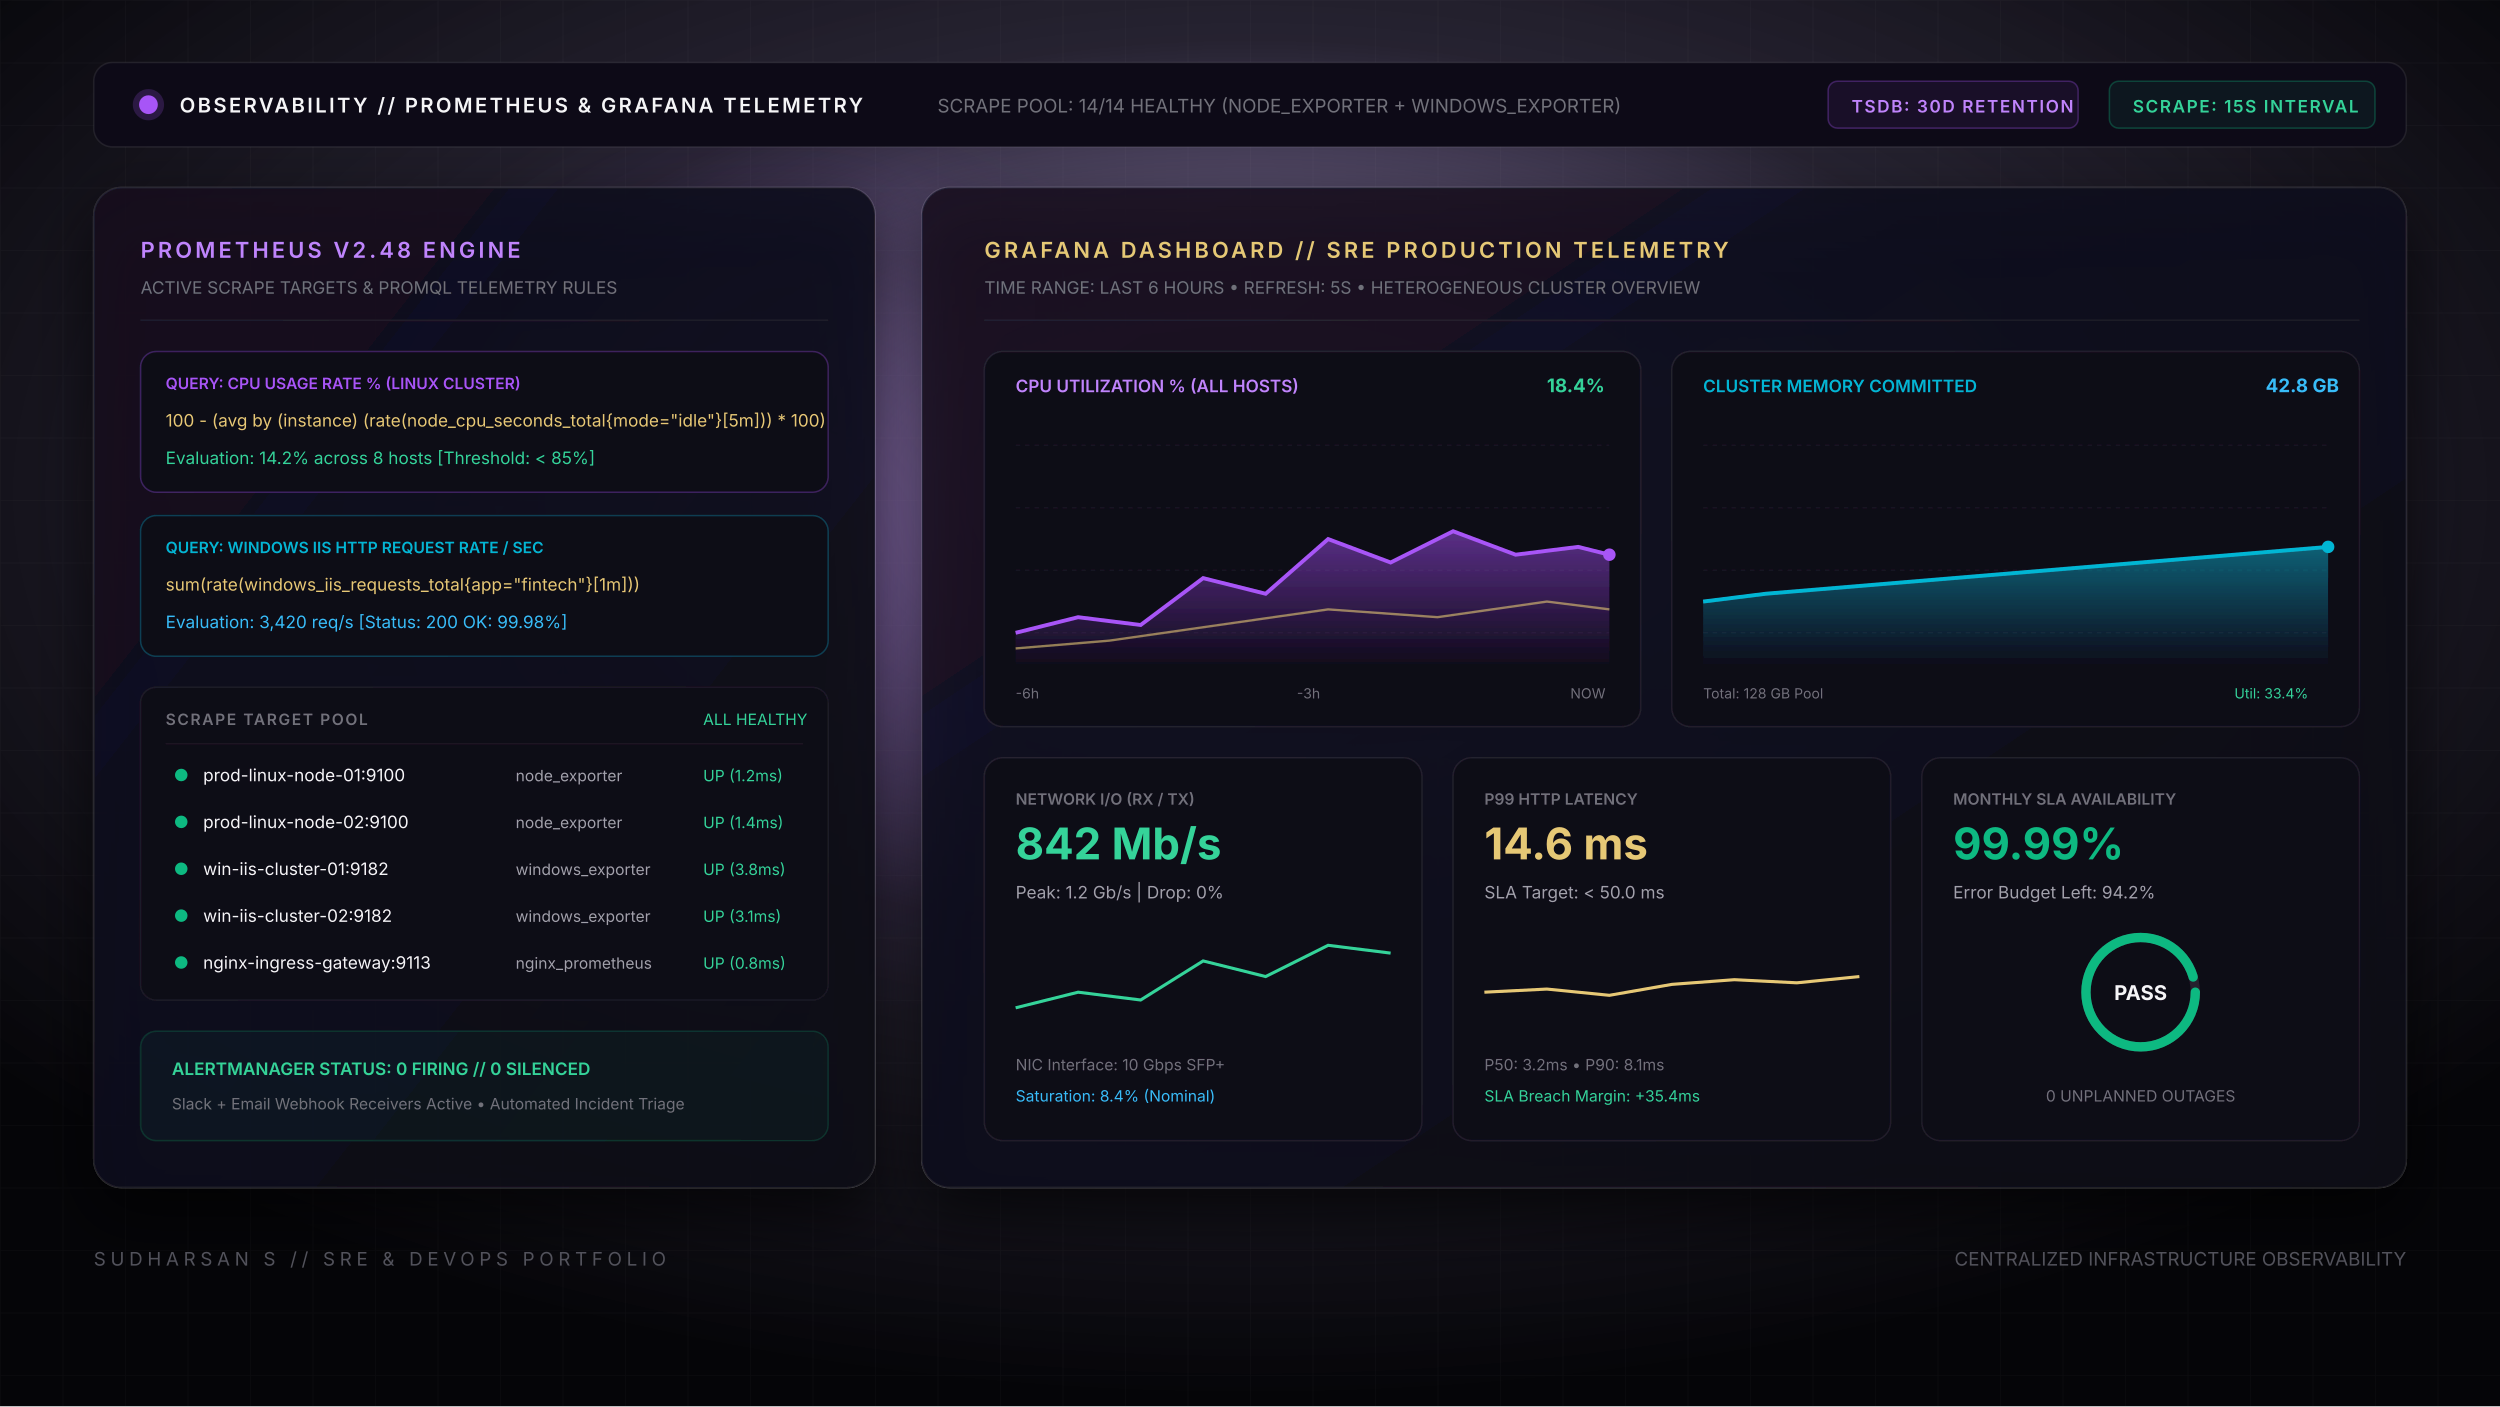
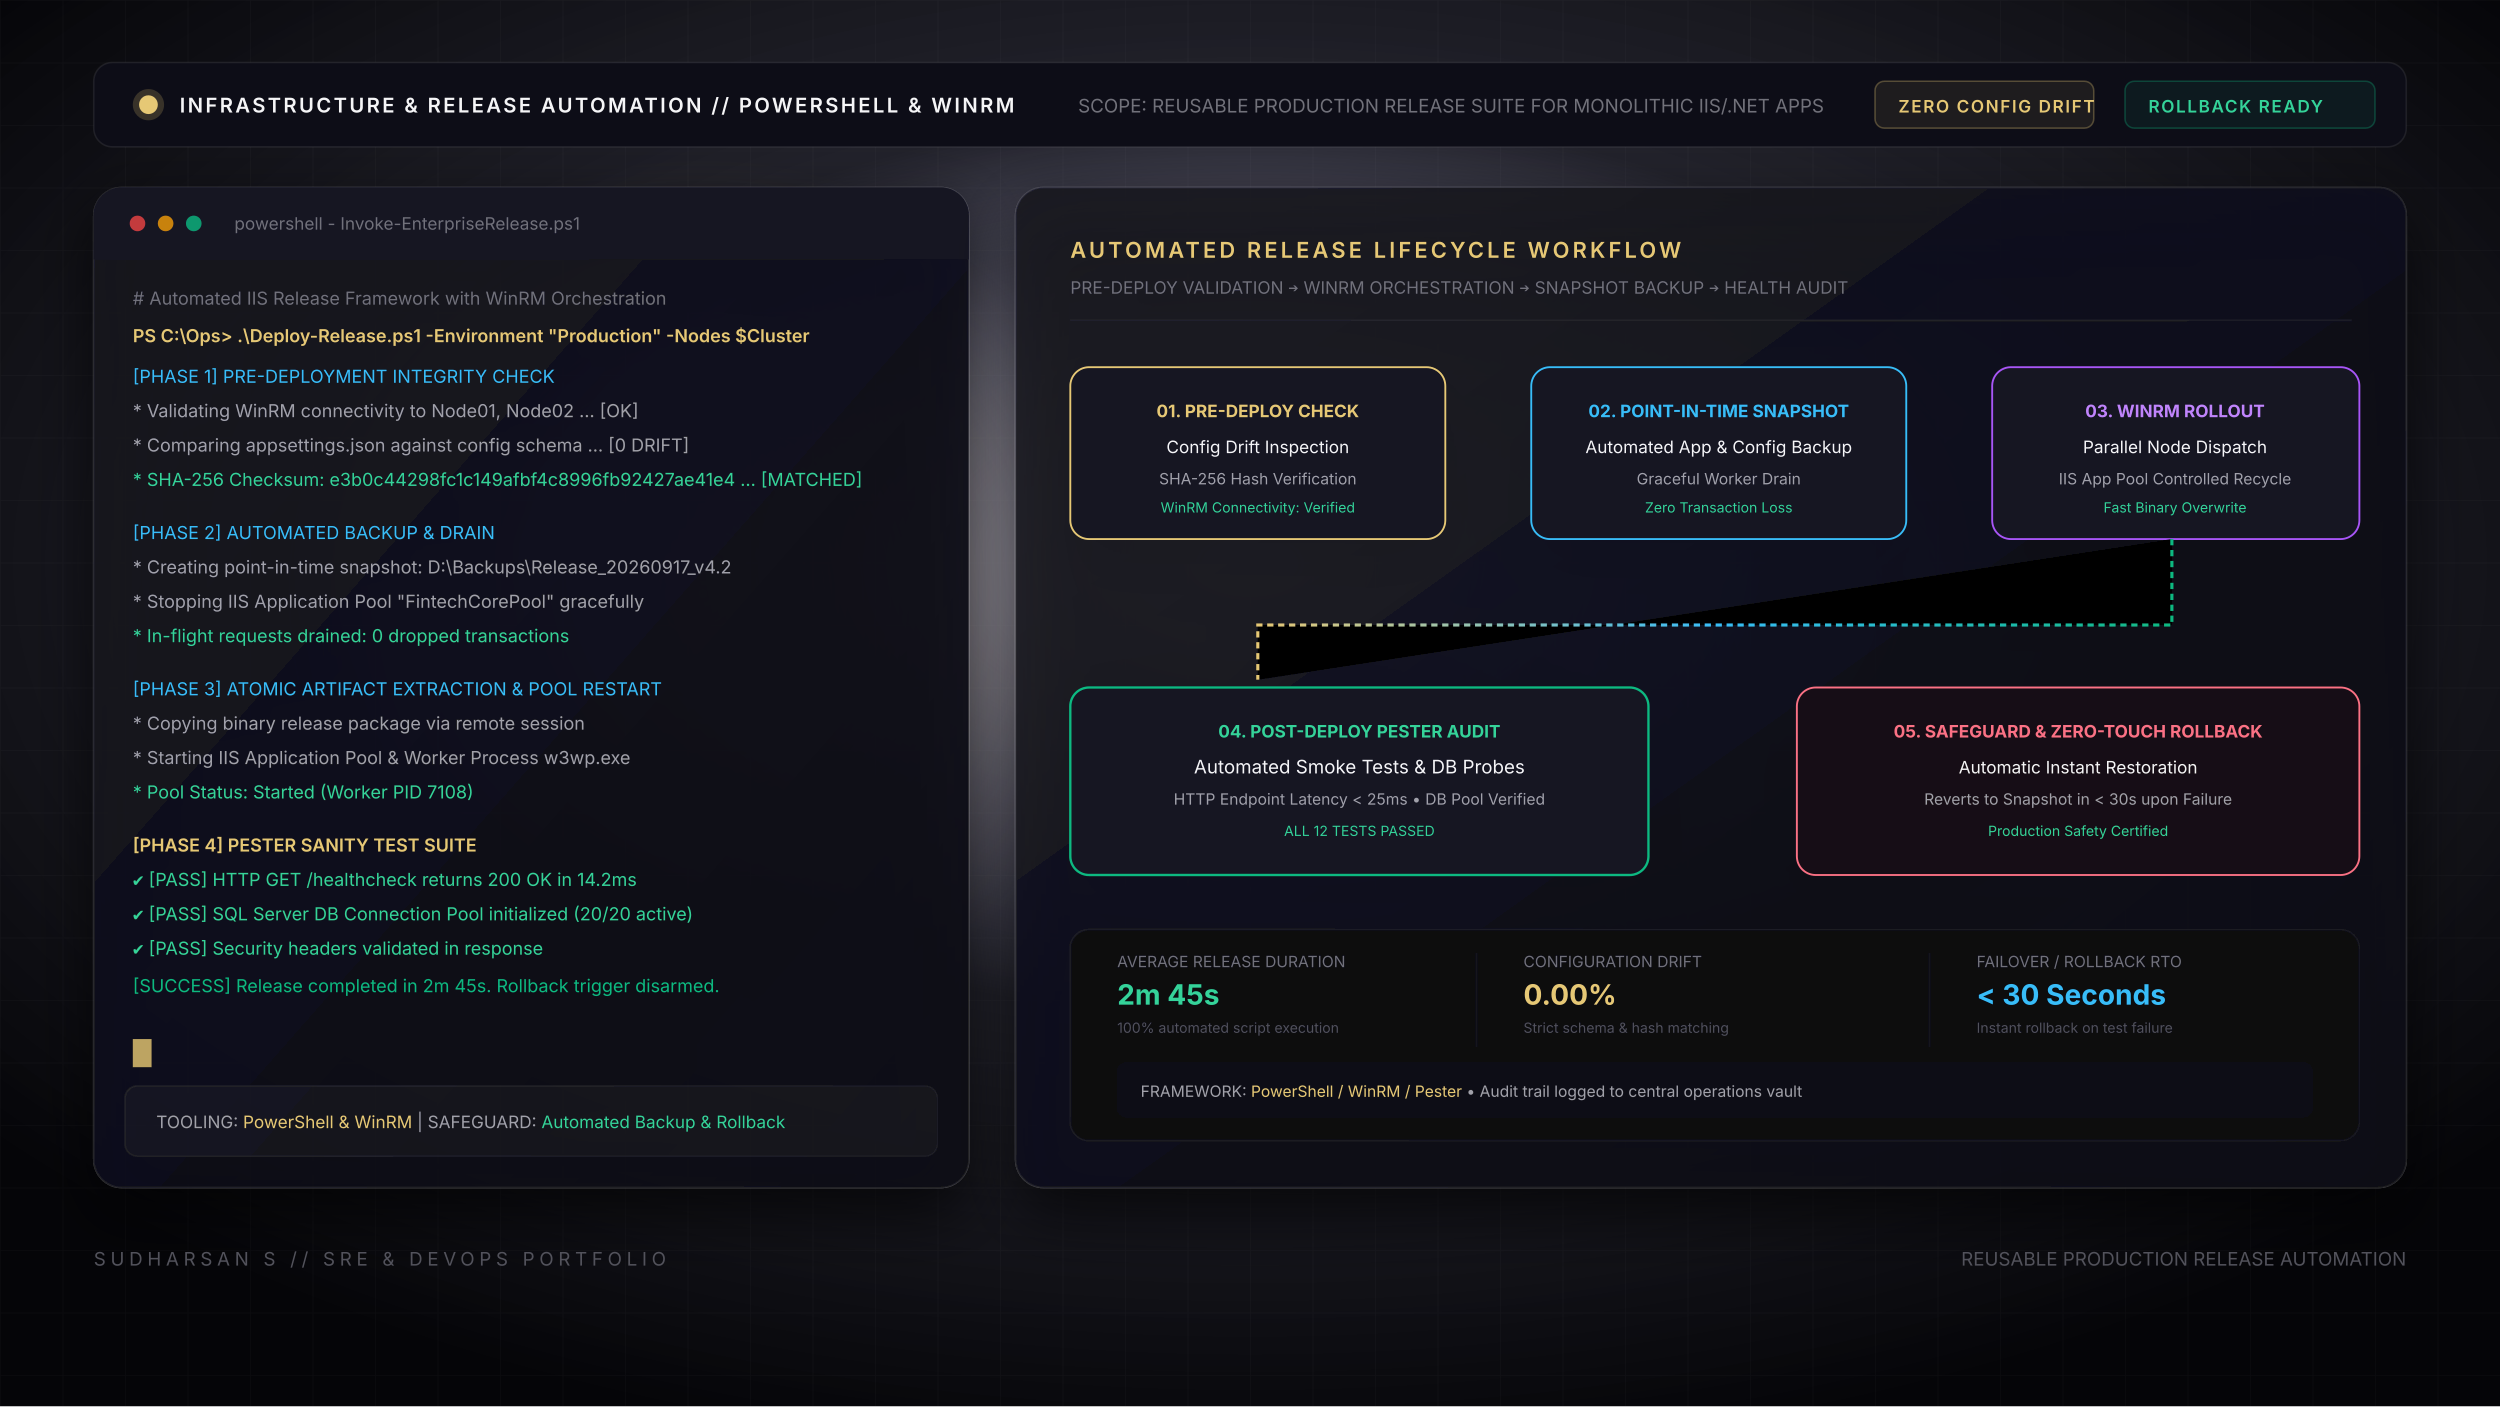
<svg xmlns="http://www.w3.org/2000/svg" viewBox="0 0 1600 900" width="1600" height="900" style="background:#07070a; font-family:'JetBrains Mono', 'SF Pro Display', -apple-system, monospace;">
  <defs>
-     <radialGradient id="bgGlow3" cx="50%" cy="35%" r="65%">
-       <stop offset="0%" stop-color="#2e1065" stop-opacity="0.45" />
-       <stop offset="50%" stop-color="#0e0a1a" stop-opacity="0.9" />
+     <radialGradient id="bgGlowRel" cx="50%" cy="40%" r="65%">
+       <stop offset="0%" stop-color="#1e1b4b" stop-opacity="0.35" />
+       <stop offset="50%" stop-color="#0a0a14" stop-opacity="0.9" />
      <stop offset="100%" stop-color="#050508" stop-opacity="1" />
    </radialGradient>
-     <radialGradient id="purpleGlow" cx="50%" cy="50%" r="50%">
-       <stop offset="0%" stop-color="#a855f7" stop-opacity="0.25" />
-       <stop offset="100%" stop-color="#a855f7" stop-opacity="0" />
+     <radialGradient id="goldGlowRel" cx="50%" cy="50%" r="50%">
+       <stop offset="0%" stop-color="#e6c875" stop-opacity="0.25" />
+       <stop offset="100%" stop-color="#e6c875" stop-opacity="0" />
    </radialGradient>
-     <radialGradient id="cyanGlow3" cx="50%" cy="50%" r="50%">
-       <stop offset="0%" stop-color="#06b6d4" stop-opacity="0.25" />
-       <stop offset="100%" stop-color="#06b6d4" stop-opacity="0" />
+     <radialGradient id="emeraldGlowRel" cx="50%" cy="50%" r="50%">
+       <stop offset="0%" stop-color="#10b981" stop-opacity="0.25" />
+       <stop offset="100%" stop-color="#10b981" stop-opacity="0" />
    </radialGradient>
-     <filter id="glowPurple" x="-20%" y="-20%" width="140%" height="140%">
-       <feGaussianBlur stdDeviation="6" result="blur" />
-       <feComposite in="SourceGraphic" in2="blur" operator="over" />
-     </filter>
-     <filter id="shadow3" x="-10%" y="-10%" width="120%" height="120%">
+     <filter id="shadowRel" x="-10%" y="-10%" width="120%" height="120%">
      <feDropShadow dx="0" dy="16" stdDeviation="20" flood-color="#000000" flood-opacity="0.75" />
    </filter>
-     <linearGradient id="areaCyan" x1="0" y1="0" x2="0" y2="1">
-       <stop offset="0%" stop-color="#06b6d4" stop-opacity="0.5" />
-       <stop offset="100%" stop-color="#06b6d4" stop-opacity="0.02" />
+     <linearGradient id="cardGradRel" x1="0%" y1="0%" x2="100%" y2="100%">
+       <stop offset="0%" stop-color="#151522" stop-opacity="0.85" />
+       <stop offset="100%" stop-color="#0b0b12" stop-opacity="0.95" />
    </linearGradient>
-     <linearGradient id="areaPurple" x1="0" y1="0" x2="0" y2="1">
-       <stop offset="0%" stop-color="#a855f7" stop-opacity="0.5" />
-       <stop offset="100%" stop-color="#a855f7" stop-opacity="0.02" />
+     <linearGradient id="relFlow" x1="0%" y1="0%" x2="100%" y2="0%">
+       <stop offset="0%" stop-color="#e6c875" />
+       <stop offset="50%" stop-color="#38bdf8" />
+       <stop offset="100%" stop-color="#10b981" />
    </linearGradient>
-     <linearGradient id="areaGold" x1="0" y1="0" x2="0" y2="1">
-       <stop offset="0%" stop-color="#e6c875" stop-opacity="0.4" />
-       <stop offset="100%" stop-color="#e6c875" stop-opacity="0.02" />
-     </linearGradient>
-     <linearGradient id="cardGrad3" x1="0%" y1="0%" x2="100%" y2="100%">
-       <stop offset="0%" stop-color="#141124" stop-opacity="0.85" />
-       <stop offset="100%" stop-color="#0b0a14" stop-opacity="0.95" />
-     </linearGradient>
-     <pattern id="grid3" width="40" height="40" patternUnits="userSpaceOnUse">
+     <pattern id="gridRel" width="40" height="40" patternUnits="userSpaceOnUse">
      <path d="M 40 0 L 0 0 0 40" fill="none" stroke="rgba(255,255,255,0.025)" stroke-width="1" />
    </pattern>
  </defs>
-   <rect width="1600" height="900" fill="url(#bgGlow3)" />
-   <rect width="1600" height="900" fill="url(#grid3)" />
-   <circle cx="500" cy="360" r="300" fill="url(#purpleGlow)" />
-   <circle cx="1150" cy="400" r="280" fill="url(#cyanGlow3)" />
+   <rect width="1600" height="900" fill="url(#bgGlowRel)" />
+   <rect width="1600" height="900" fill="url(#gridRel)" />
+   <circle cx="450" cy="380" r="280" fill="url(#goldGlowRel)" />
+   <circle cx="1150" cy="400" r="280" fill="url(#emeraldGlowRel)" />
  <g id="top-bar">
-     <rect x="60" y="40" width="1480" height="54" rx="12" fill="#0d0a17" stroke="rgba(255,255,255,0.08)" stroke-width="1" />
-     <circle cx="95" cy="67" r="6" fill="#a855f7" />
-     <circle cx="95" cy="67" r="10" fill="#a855f7" fill-opacity="0.2" />
-     <text x="115" y="72" fill="#f5f5f7" font-size="13" font-weight="600" letter-spacing="1.5">OBSERVABILITY // PROMETHEUS &amp; GRAFANA TELEMETRY</text>
-     <text x="600" y="72" fill="#71717a" font-size="12">SCRAPE POOL: 14/14 HEALTHY (NODE_EXPORTER + WINDOWS_EXPORTER)</text>
-     <rect x="1170" y="52" width="160" height="30" rx="6" fill="rgba(168,85,247,0.08)" stroke="rgba(168,85,247,0.3)" />
-     <text x="1185" y="72" fill="#c084fc" font-size="11" font-weight="600" letter-spacing="1">TSDB: 30D RETENTION</text>
-     <rect x="1350" y="52" width="170" height="30" rx="6" fill="rgba(16,185,129,0.08)" stroke="rgba(16,185,129,0.3)" />
-     <text x="1365" y="72" fill="#34d399" font-size="11" font-weight="600" letter-spacing="1">SCRAPE: 15S INTERVAL</text>
+     <rect x="60" y="40" width="1480" height="54" rx="12" fill="#0d0d17" stroke="rgba(255,255,255,0.08)" stroke-width="1" />
+     <circle cx="95" cy="67" r="6" fill="#e6c875" />
+     <circle cx="95" cy="67" r="10" fill="#e6c875" fill-opacity="0.2" />
+     <text x="115" y="72" fill="#f5f5f7" font-size="13" font-weight="600" letter-spacing="1.5">INFRASTRUCTURE &amp; RELEASE AUTOMATION // POWERSHELL &amp; WINRM</text>
+     <text x="690" y="72" fill="#71717a" font-size="12">SCOPE: REUSABLE PRODUCTION RELEASE SUITE FOR MONOLITHIC IIS/.NET APPS</text>
+     <rect x="1200" y="52" width="140" height="30" rx="6" fill="rgba(230,200,117,0.08)" stroke="rgba(230,200,117,0.3)" />
+     <text x="1215" y="72" fill="#e6c875" font-size="11" font-weight="600" letter-spacing="1">ZERO CONFIG DRIFT</text>
+     <rect x="1360" y="52" width="160" height="30" rx="6" fill="rgba(16,185,129,0.08)" stroke="rgba(16,185,129,0.3)" />
+     <text x="1375" y="72" fill="#34d399" font-size="11" font-weight="600" letter-spacing="1">ROLLBACK READY</text>
  </g>
-   <g id="promql-panel" filter="url(#shadow3)">
-     <rect x="60" y="120" width="500" height="640" rx="18" fill="url(#cardGrad3)" stroke="rgba(255,255,255,0.08)" stroke-width="1" />
-     <text x="90" y="165" fill="#c084fc" font-size="14" font-weight="600" letter-spacing="2">PROMETHEUS V2.48 ENGINE</text>
-     <text x="90" y="188" fill="#71717a" font-size="11">ACTIVE SCRAPE TARGETS &amp; PROMQL TELEMETRY RULES</text>
-     <line x1="90" y1="205" x2="530" y2="205" stroke="rgba(255,255,255,0.06)" stroke-width="1" />
-     <g transform="translate(90, 225)">
-       <rect x="0" y="0" width="440" height="90" rx="10" fill="#0c0915" stroke="rgba(168,85,247,0.3)" stroke-width="1" />
-       <text x="16" y="24" fill="#a855f7" font-size="10" font-weight="600">QUERY: CPU USAGE RATE % (LINUX CLUSTER)</text>
-       <text x="16" y="48" fill="#e6c875" font-size="11">100 - (avg by (instance) (rate(node_cpu_seconds_total{mode="idle"}[5m])) * 100)</text>
-       <text x="16" y="72" fill="#34d399" font-size="11">Evaluation: 14.2% across 8 hosts [Threshold: &lt; 85%]</text>
+   <g id="rel-terminal" filter="url(#shadowRel)">
+     <rect x="60" y="120" width="560" height="640" rx="18" fill="url(#cardGradRel)" stroke="rgba(255,255,255,0.08)" stroke-width="1" />
+     <path d="M 60 138 C 60 128 68 120 78 120 L 602 120 C 612 120 620 128 620 138 L 620 166 L 60 166 Z" fill="#141424" />
+     <circle cx="88" cy="143" r="5" fill="#ef4444" opacity="0.8" />
+     <circle cx="106" cy="143" r="5" fill="#f59e0b" opacity="0.8" />
+     <circle cx="124" cy="143" r="5" fill="#10b981" opacity="0.8" />
+     <text x="150" y="147" fill="#71717a" font-size="11">powershell - Invoke-EnterpriseRelease.ps1</text>
+     <g transform="translate(85, 195)" font-size="11.5" line-height="1.6">
+       <text y="0" fill="#71717a"># Automated IIS Release Framework with WinRM Orchestration</text>
+       <text y="24" fill="#e6c875" font-weight="600">PS C:\Ops&gt; .\Deploy-Release.ps1 -Environment "Production" -Nodes $Cluster</text>
+       <text y="50" fill="#38bdf8">[PHASE 1] PRE-DEPLOYMENT INTEGRITY CHECK</text>
+       <text y="72" fill="#a1a1aa">  * Validating WinRM connectivity to Node01, Node02 ... [OK]</text>
+       <text y="94" fill="#a1a1aa">  * Comparing appsettings.json against config schema ... [0 DRIFT]</text>
+       <text y="116" fill="#34d399">  * SHA-256 Checksum: e3b0c44298fc1c149afbf4c8996fb92427ae41e4 ... [MATCHED]</text>
+       <text y="150" fill="#38bdf8">[PHASE 2] AUTOMATED BACKUP &amp; DRAIN</text>
+       <text y="172" fill="#a1a1aa">  * Creating point-in-time snapshot: D:\Backups\Release_20260917_v4.2</text>
+       <text y="194" fill="#a1a1aa">  * Stopping IIS Application Pool "FintechCorePool" gracefully</text>
+       <text y="216" fill="#34d399">  * In-flight requests drained: 0 dropped transactions</text>
+       <text y="250" fill="#38bdf8">[PHASE 3] ATOMIC ARTIFACT EXTRACTION &amp; POOL RESTART</text>
+       <text y="272" fill="#a1a1aa">  * Copying binary release package via remote session</text>
+       <text y="294" fill="#a1a1aa">  * Starting IIS Application Pool &amp; Worker Process w3wp.exe</text>
+       <text y="316" fill="#34d399">  * Pool Status: Started (Worker PID 7108)</text>
+       <text y="350" fill="#e6c875" font-weight="600">[PHASE 4] PESTER SANITY TEST SUITE</text>
+       <text y="372" fill="#34d399">  ✔ [PASS] HTTP GET /healthcheck returns 200 OK in 14.2ms</text>
+       <text y="394" fill="#34d399">  ✔ [PASS] SQL Server DB Connection Pool initialized (20/20 active)</text>
+       <text y="416" fill="#34d399">  ✔ [PASS] Security headers validated in response</text>
+       <text y="440" fill="#10b981">[SUCCESS] Release completed in 2m 45s. Rollback trigger disarmed.</text>
+       <rect x="0" y="470" width="12" height="18" fill="#e6c875" opacity="0.8" />
    </g>
-     <g transform="translate(90, 330)">
-       <rect x="0" y="0" width="440" height="90" rx="10" fill="#0c0915" stroke="rgba(6,182,212,0.3)" stroke-width="1" />
-       <text x="16" y="24" fill="#06b6d4" font-size="10" font-weight="600">QUERY: WINDOWS IIS HTTP REQUEST RATE / SEC</text>
-       <text x="16" y="48" fill="#e6c875" font-size="11">sum(rate(windows_iis_requests_total{app="fintech"}[1m]))</text>
-       <text x="16" y="72" fill="#38bdf8" font-size="11">Evaluation: 3,420 req/s [Status: 200 OK: 99.98%]</text>
+     <rect x="80" y="695" width="520" height="45" rx="8" fill="rgba(255,255,255,0.03)" stroke="rgba(255,255,255,0.06)" />
+     <text x="100" y="722" fill="#a1a1aa" font-size="11">TOOLING: <tspan fill="#e6c875">PowerShell &amp; WinRM</tspan> | SAFEGUARD: <tspan fill="#34d399">Automated Backup &amp; Rollback</tspan>
+     </text>
+   </g>
+   <g id="rel-workflow" filter="url(#shadowRel)">
+     <rect x="650" y="120" width="890" height="640" rx="18" fill="url(#cardGradRel)" stroke="rgba(255,255,255,0.08)" stroke-width="1" />
+     <text x="685" y="165" fill="#e6c875" font-size="14" font-weight="600" letter-spacing="2">AUTOMATED RELEASE LIFECYCLE WORKFLOW</text>
+     <text x="685" y="188" fill="#71717a" font-size="11">PRE-DEPLOY VALIDATION ➔ WINRM ORCHESTRATION ➔ SNAPSHOT BACKUP ➔ HEALTH AUDIT</text>
+     <line x1="685" y1="205" x2="1505" y2="205" stroke="rgba(255,255,255,0.06)" stroke-width="1" />
+     <g transform="translate(685, 235)">
+       <rect x="0" y="0" width="240" height="110" rx="12" fill="#131322" stroke="#e6c875" stroke-width="1.2" />
+       <text x="120" y="32" fill="#e6c875" font-size="11" text-anchor="middle" font-weight="700">01. PRE-DEPLOY CHECK</text>
+       <text x="120" y="55" fill="#f5f5f7" font-size="11" text-anchor="middle">Config Drift Inspection</text>
+       <text x="120" y="75" fill="#a1a1aa" font-size="10" text-anchor="middle">SHA-256 Hash Verification</text>
+       <text x="120" y="93" fill="#34d399" font-size="9" text-anchor="middle">WinRM Connectivity: Verified</text>
    </g>
-     <g transform="translate(90, 440)">
-       <rect x="0" y="0" width="440" height="200" rx="10" fill="#0c0915" stroke="rgba(255,255,255,0.06)" stroke-width="1" />
-       <text x="16" y="24" fill="#71717a" font-size="10" font-weight="600" letter-spacing="1">SCRAPE TARGET POOL</text>
-       <text x="360" y="24" fill="#34d399" font-size="10">ALL HEALTHY</text>
-       <line x1="16" y1="36" x2="424" y2="36" stroke="rgba(255,255,255,0.06)" stroke-width="1" />
-       <circle cx="26" cy="56" r="4" fill="#10b981" />
-       <text x="40" y="60" fill="#f5f5f7" font-size="11">prod-linux-node-01:9100</text>
-       <text x="240" y="60" fill="#a1a1aa" font-size="10">node_exporter</text>
-       <text x="360" y="60" fill="#34d399" font-size="10">UP (1.2ms)</text>
-       <circle cx="26" cy="86" r="4" fill="#10b981" />
-       <text x="40" y="90" fill="#f5f5f7" font-size="11">prod-linux-node-02:9100</text>
-       <text x="240" y="90" fill="#a1a1aa" font-size="10">node_exporter</text>
-       <text x="360" y="90" fill="#34d399" font-size="10">UP (1.4ms)</text>
-       <circle cx="26" cy="116" r="4" fill="#10b981" />
-       <text x="40" y="120" fill="#f5f5f7" font-size="11">win-iis-cluster-01:9182</text>
-       <text x="240" y="120" fill="#a1a1aa" font-size="10">windows_exporter</text>
-       <text x="360" y="120" fill="#34d399" font-size="10">UP (3.8ms)</text>
-       <circle cx="26" cy="146" r="4" fill="#10b981" />
-       <text x="40" y="150" fill="#f5f5f7" font-size="11">win-iis-cluster-02:9182</text>
-       <text x="240" y="150" fill="#a1a1aa" font-size="10">windows_exporter</text>
-       <text x="360" y="150" fill="#34d399" font-size="10">UP (3.1ms)</text>
-       <circle cx="26" cy="176" r="4" fill="#10b981" />
-       <text x="40" y="180" fill="#f5f5f7" font-size="11">nginx-ingress-gateway:9113</text>
-       <text x="240" y="180" fill="#a1a1aa" font-size="10">nginx_prometheus</text>
-       <text x="360" y="180" fill="#34d399" font-size="10">UP (0.8ms)</text>
+     <path d="M 925 290 L 975 290" stroke="url(#relFlow)" stroke-width="2" stroke-dasharray="4 3" />
+     <g transform="translate(980, 235)">
+       <rect x="0" y="0" width="240" height="110" rx="12" fill="#131322" stroke="#38bdf8" stroke-width="1.2" />
+       <text x="120" y="32" fill="#38bdf8" font-size="11" text-anchor="middle" font-weight="700">02. POINT-IN-TIME SNAPSHOT</text>
+       <text x="120" y="55" fill="#f5f5f7" font-size="11" text-anchor="middle">Automated App &amp; Config Backup</text>
+       <text x="120" y="75" fill="#a1a1aa" font-size="10" text-anchor="middle">Graceful Worker Drain</text>
+       <text x="120" y="93" fill="#34d399" font-size="9" text-anchor="middle">Zero Transaction Loss</text>
    </g>
-     <rect x="90" y="660" width="440" height="70" rx="10" fill="rgba(16,185,129,0.06)" stroke="rgba(16,185,129,0.2)" />
-     <text x="110" y="688" fill="#34d399" font-size="11" font-weight="600">ALERTMANAGER STATUS: 0 FIRING // 0 SILENCED</text>
-     <text x="110" y="710" fill="#71717a" font-size="10">Slack + Email Webhook Receivers Active • Automated Incident Triage</text>
-   </g>
-   <g id="grafana-dashboard" filter="url(#shadow3)">
-     <rect x="590" y="120" width="950" height="640" rx="18" fill="url(#cardGrad3)" stroke="rgba(255,255,255,0.08)" stroke-width="1" />
-     <text x="630" y="165" fill="#e6c875" font-size="14" font-weight="600" letter-spacing="2">GRAFANA DASHBOARD // SRE PRODUCTION TELEMETRY</text>
-     <text x="630" y="188" fill="#71717a" font-size="11">TIME RANGE: LAST 6 HOURS • REFRESH: 5S • HETEROGENEOUS CLUSTER OVERVIEW</text>
-     <line x1="630" y1="205" x2="1510" y2="205" stroke="rgba(255,255,255,0.06)" stroke-width="1" />
-     <g transform="translate(630, 225)">
-       <rect x="0" y="0" width="420" height="240" rx="12" fill="#0d0917" stroke="rgba(255,255,255,0.08)" stroke-width="1" />
-       <text x="20" y="26" fill="#c084fc" font-size="11" font-weight="600">CPU UTILIZATION % (ALL HOSTS)</text>
-       <text x="360" y="26" fill="#34d399" font-size="12" font-weight="700">18.4%</text>
-       <line x1="20" y1="60" x2="400" y2="60" stroke="rgba(255,255,255,0.04)" stroke-dasharray="3 3" />
-       <line x1="20" y1="100" x2="400" y2="100" stroke="rgba(255,255,255,0.04)" stroke-dasharray="3 3" />
-       <line x1="20" y1="140" x2="400" y2="140" stroke="rgba(255,255,255,0.04)" stroke-dasharray="3 3" />
-       <line x1="20" y1="180" x2="400" y2="180" stroke="rgba(255,255,255,0.04)" stroke-dasharray="3 3" />
-       <path d="M 20 180 L 60 170 L 100 175 L 140 145 L 180 155 L 220 120 L 260 135 L 300 115 L 340 130 L 380 125 L 400 130 L 400 200 L 20 200 Z" fill="url(#areaPurple)" />
-       <path d="M 20 180 L 60 170 L 100 175 L 140 145 L 180 155 L 220 120 L 260 135 L 300 115 L 340 130 L 380 125 L 400 130" fill="none" stroke="#a855f7" stroke-width="2.5" />
-       <circle cx="400" cy="130" r="4" fill="#a855f7" />
-       <path d="M 20 190 L 80 185 L 150 175 L 220 165 L 290 170 L 360 160 L 400 165" fill="none" stroke="#e6c875" stroke-width="1.5" opacity="0.6" />
-       <text x="20" y="222" fill="#71717a" font-size="9">-6h</text>
-       <text x="200" y="222" fill="#71717a" font-size="9">-3h</text>
-       <text x="375" y="222" fill="#71717a" font-size="9">NOW</text>
+     <path d="M 1220 290 L 1270 290" stroke="url(#relFlow)" stroke-width="2" stroke-dasharray="4 3" />
+     <g transform="translate(1275, 235)">
+       <rect x="0" y="0" width="235" height="110" rx="12" fill="#131322" stroke="#a855f7" stroke-width="1.2" />
+       <text x="117" y="32" fill="#c084fc" font-size="11" text-anchor="middle" font-weight="700">03. WINRM ROLLOUT</text>
+       <text x="117" y="55" fill="#f5f5f7" font-size="11" text-anchor="middle">Parallel Node Dispatch</text>
+       <text x="117" y="75" fill="#a1a1aa" font-size="10" text-anchor="middle">IIS App Pool Controlled Recycle</text>
+       <text x="117" y="93" fill="#34d399" font-size="9" text-anchor="middle">Fast Binary Overwrite</text>
    </g>
-     <g transform="translate(1070, 225)">
-       <rect x="0" y="0" width="440" height="240" rx="12" fill="#0d0917" stroke="rgba(255,255,255,0.08)" stroke-width="1" />
-       <text x="20" y="26" fill="#06b6d4" font-size="11" font-weight="600">CLUSTER MEMORY COMMITTED</text>
-       <text x="380" y="26" fill="#38bdf8" font-size="12" font-weight="700">42.8 GB</text>
-       <line x1="20" y1="60" x2="420" y2="60" stroke="rgba(255,255,255,0.04)" stroke-dasharray="3 3" />
-       <line x1="20" y1="100" x2="420" y2="100" stroke="rgba(255,255,255,0.04)" stroke-dasharray="3 3" />
-       <line x1="20" y1="140" x2="420" y2="140" stroke="rgba(255,255,255,0.04)" stroke-dasharray="3 3" />
-       <line x1="20" y1="180" x2="420" y2="180" stroke="rgba(255,255,255,0.04)" stroke-dasharray="3 3" />
-       <path d="M 20 160 L 60 155 L 120 150 L 180 145 L 240 140 L 300 135 L 360 130 L 420 125 L 420 200 L 20 200 Z" fill="url(#areaCyan)" />
-       <path d="M 20 160 L 60 155 L 120 150 L 180 145 L 240 140 L 300 135 L 360 130 L 420 125" fill="none" stroke="#06b6d4" stroke-width="2.5" />
-       <circle cx="420" cy="125" r="4" fill="#06b6d4" />
-       <text x="20" y="222" fill="#71717a" font-size="9">Total: 128 GB Pool</text>
-       <text x="360" y="222" fill="#34d399" font-size="9">Util: 33.4%</text>
+     <path d="M 1390 345 L 1390 400 L 805 400 L 805 435" stroke="url(#relFlow)" stroke-width="2" stroke-dasharray="4 3" />
+     <g transform="translate(685, 440)">
+       <rect x="0" y="0" width="370" height="120" rx="12" fill="#131322" stroke="#10b981" stroke-width="1.5" />
+       <text x="185" y="32" fill="#34d399" font-size="11" text-anchor="middle" font-weight="700">04. POST-DEPLOY PESTER AUDIT</text>
+       <text x="185" y="55" fill="#f5f5f7" font-size="12" text-anchor="middle">Automated Smoke Tests &amp; DB Probes</text>
+       <text x="185" y="75" fill="#a1a1aa" font-size="10" text-anchor="middle">HTTP Endpoint Latency &lt; 25ms • DB Pool Verified</text>
+       <text x="185" y="95" fill="#34d399" font-size="9" text-anchor="middle">ALL 12 TESTS PASSED</text>
    </g>
-     <g transform="translate(630, 485)">
-       <g transform="translate(0, 0)">
-         <rect x="0" y="0" width="280" height="245" rx="12" fill="#0d0917" stroke="rgba(255,255,255,0.08)" stroke-width="1" />
-         <text x="20" y="30" fill="#71717a" font-size="10" font-weight="600">NETWORK I/O (RX / TX)</text>
-         <text x="20" y="65" fill="#34d399" font-size="28" font-weight="700">842 Mb/s</text>
-         <text x="20" y="90" fill="#a1a1aa" font-size="11">Peak: 1.2 Gb/s | Drop: 0%</text>
-         <path d="M 20 160 L 60 150 L 100 155 L 140 130 L 180 140 L 220 120 L 260 125" fill="none" stroke="#34d399" stroke-width="2" />
-         <text x="20" y="200" fill="#71717a" font-size="10">NIC Interface: 10 Gbps SFP+</text>
-         <text x="20" y="220" fill="#38bdf8" font-size="10">Saturation: 8.4% (Nominal)</text>
+     <path d="M 1055 500 L 1145 500" stroke="url(#relFlow)" stroke-width="2" stroke-dasharray="4 3" />
+     <g transform="translate(1150, 440)">
+       <rect x="0" y="0" width="360" height="120" rx="12" fill="#180f14" stroke="#fb7185" stroke-width="1.2" />
+       <text x="180" y="32" fill="#fb7185" font-size="11" text-anchor="middle" font-weight="700">05. SAFEGUARD &amp; ZERO-TOUCH ROLLBACK</text>
+       <text x="180" y="55" fill="#f5f5f7" font-size="11" text-anchor="middle">Automatic Instant Restoration</text>
+       <text x="180" y="75" fill="#a1a1aa" font-size="10" text-anchor="middle">Reverts to Snapshot in &lt; 30s upon Failure</text>
+       <text x="180" y="95" fill="#34d399" font-size="9" text-anchor="middle">Production Safety Certified</text>
+     </g>
+     <g transform="translate(685, 595)">
+       <rect x="0" y="0" width="825" height="135" rx="12" fill="#090911" stroke="rgba(255,255,255,0.06)" />
+       <g transform="translate(30, 24)">
+         <text y="0" fill="#71717a" font-size="10">AVERAGE RELEASE DURATION</text>
+         <text y="24" fill="#34d399" font-size="18" font-weight="700">2m 45s</text>
+         <text y="42" fill="#52525b" font-size="9">100% automated script execution</text>
      </g>
-       <g transform="translate(300, 0)">
-         <rect x="0" y="0" width="280" height="245" rx="12" fill="#0d0917" stroke="rgba(255,255,255,0.08)" stroke-width="1" />
-         <text x="20" y="30" fill="#71717a" font-size="10" font-weight="600">P99 HTTP LATENCY</text>
-         <text x="20" y="65" fill="#e6c875" font-size="28" font-weight="700">14.6 ms</text>
-         <text x="20" y="90" fill="#a1a1aa" font-size="11">SLA Target: &lt; 50.0 ms</text>
-         <path d="M 20 150 L 60 148 L 100 152 L 140 145 L 180 142 L 220 144 L 260 140" fill="none" stroke="#e6c875" stroke-width="2" />
-         <text x="20" y="200" fill="#71717a" font-size="10">P50: 3.2ms • P90: 8.1ms</text>
-         <text x="20" y="220" fill="#34d399" font-size="10">SLA Breach Margin: +35.4ms</text>
+       <line x1="260" y1="15" x2="260" y2="75" stroke="rgba(255,255,255,0.06)" />
+       <g transform="translate(290, 24)">
+         <text y="0" fill="#71717a" font-size="10">CONFIGURATION DRIFT</text>
+         <text y="24" fill="#e6c875" font-size="18" font-weight="700">0.00%</text>
+         <text y="42" fill="#52525b" font-size="9">Strict schema &amp; hash matching</text>
      </g>
-       <g transform="translate(600, 0)">
-         <rect x="0" y="0" width="280" height="245" rx="12" fill="#0d0917" stroke="rgba(255,255,255,0.08)" stroke-width="1" />
-         <text x="20" y="30" fill="#71717a" font-size="10" font-weight="600">MONTHLY SLA AVAILABILITY</text>
-         <text x="20" y="65" fill="#10b981" font-size="28" font-weight="700">99.99%</text>
-         <text x="20" y="90" fill="#a1a1aa" font-size="11">Error Budget Left: 94.2%</text>
-         <circle cx="140" cy="150" r="35" fill="none" stroke="rgba(255,255,255,0.1)" stroke-width="6" />
-         <circle cx="140" cy="150" r="35" fill="none" stroke="#10b981" stroke-width="6" stroke-dasharray="210 220" stroke-linecap="round" />
-         <text x="140" y="155" fill="#f5f5f7" font-size="13" font-weight="700" text-anchor="middle">PASS</text>
-         <text x="20" y="220" fill="#71717a" font-size="10" text-anchor="middle" dx="120">0 UNPLANNED OUTAGES</text>
+       <line x1="550" y1="15" x2="550" y2="75" stroke="rgba(255,255,255,0.06)" />
+       <g transform="translate(580, 24)">
+         <text y="0" fill="#71717a" font-size="10">FAILOVER / ROLLBACK RTO</text>
+         <text y="24" fill="#38bdf8" font-size="18" font-weight="700">&lt; 30 Seconds</text>
+         <text y="42" fill="#52525b" font-size="9">Instant rollback on test failure</text>
      </g>
+       <rect x="30" y="85" width="765" height="35" rx="6" fill="rgba(255,255,255,0.03)" />
+       <text x="45" y="107" fill="#a1a1aa" font-size="10">FRAMEWORK: <tspan fill="#e6c875">PowerShell / WinRM / Pester</tspan> • Audit trail logged to central operations vault</text>
    </g>
  </g>
  <text x="60" y="810" fill="#52525b" font-size="12" letter-spacing="3">SUDHARSAN S // SRE &amp; DEVOPS PORTFOLIO</text>
-   <text x="1540" y="810" fill="#52525b" font-size="12" text-anchor="end">CENTRALIZED INFRASTRUCTURE OBSERVABILITY</text>
+   <text x="1540" y="810" fill="#52525b" font-size="12" text-anchor="end">REUSABLE PRODUCTION RELEASE AUTOMATION</text>
</svg>
